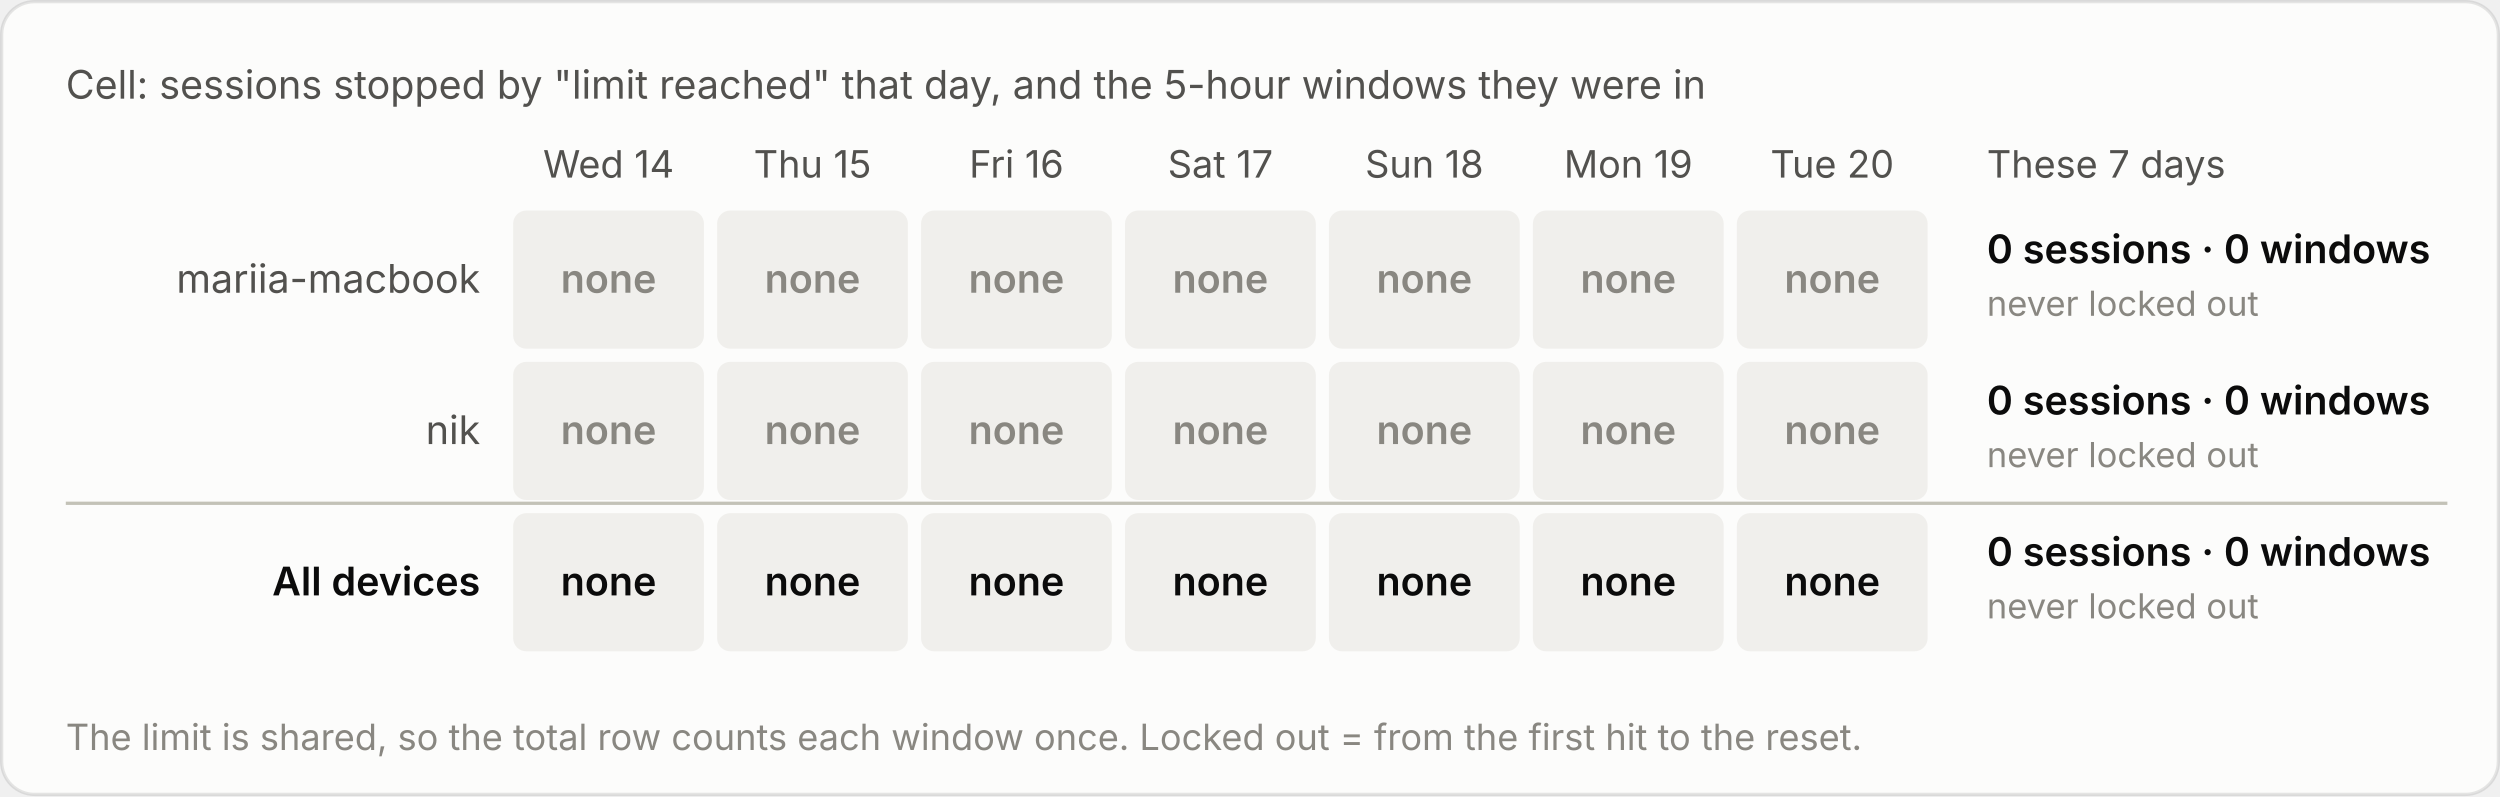
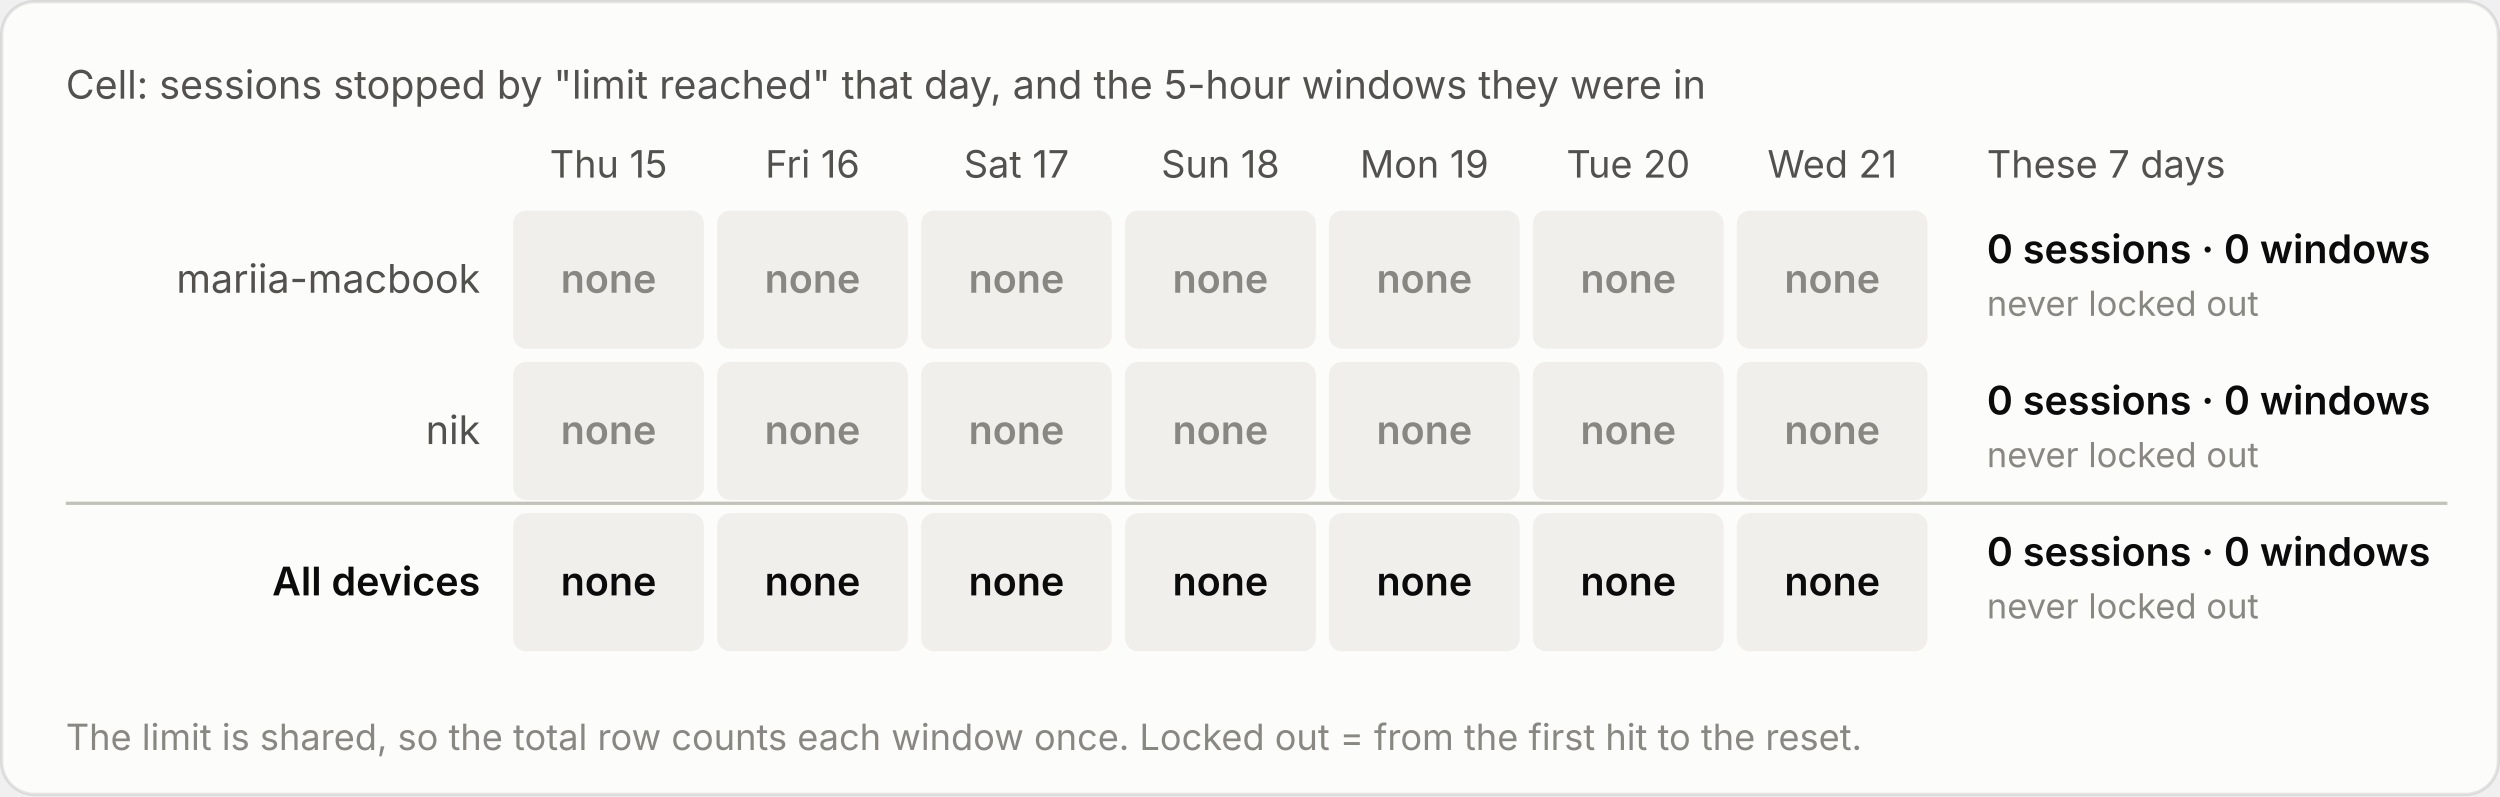
<svg xmlns="http://www.w3.org/2000/svg" viewBox="0 0 760 242" width="760" height="242" role="img" aria-label="Cell: sessions stopped by &quot;limit reached&quot; that day, and the 5-hour windows they were in">
  <style>text{font-family:system-ui,-apple-system,"Segoe UI",sans-serif;font-variant-numeric:tabular-nums}.bg{fill:#fcfcfb;stroke:rgba(11,11,11,.10)}.tp{fill:#0b0b0b}.ts{fill:#52514e}.tm{fill:#898781}.grid{stroke:#e1e0d9;stroke-width:1}.base{stroke:#c3c2b7;stroke-width:1}.so{fill:#b5b3ad}.lo{stroke:#b5b3ad}.qe{fill:#f0efec}.ring{stroke:#fcfcfb}.area{fill-opacity:.1}.s0{fill:#2a78d6}.l0{stroke:#2a78d6}.s1{fill:#eb6834}.l1{stroke:#eb6834}.s2{fill:#1baf7a}.l2{stroke:#1baf7a}.s3{fill:#eda100}.l3{stroke:#eda100}.s4{fill:#e87ba4}.l4{stroke:#e87ba4}.s5{fill:#008300}.l5{stroke:#008300}.s6{fill:#4a3aa7}.l6{stroke:#4a3aa7}.s7{fill:#e34948}.l7{stroke:#e34948}.q0{fill:#cde2fb}.q1{fill:#9ec5f4}.q2{fill:#6da7ec}.q3{fill:#3987e5}.q4{fill:#256abf}.q5{fill:#184f95}.q6{fill:#0d366b}.r0{fill:#f8d4d4}.r1{fill:#ec8f8f}.r2{fill:#c42f2f}.a0{fill:#fbe3e3}.a1{fill:#f5b8b8}.a2{fill:#ec8f8f}.a3{fill:#d65252}.a4{fill:#a82525}.tq0{fill:#0b0b0b}.tq1{fill:#0b0b0b}.tq2{fill:#0b0b0b}.tq3{fill:#ffffff}.tq4{fill:#ffffff}.tq5{fill:#ffffff}.tq6{fill:#ffffff}.tr0{fill:#0b0b0b}.tr1{fill:#0b0b0b}.tr2{fill:#ffffff}.ta0{fill:#0b0b0b}.ta1{fill:#0b0b0b}.ta2{fill:#0b0b0b}.ta3{fill:#ffffff}.ta4{fill:#ffffff}.tw{fill:#ffffff}@media (prefers-color-scheme:dark){.bg{fill:#1a1a19;stroke:rgba(255,255,255,.10)}.tp{fill:#fff}.ts{fill:#c3c2b7}.tm{fill:#898781}.grid{stroke:#2c2c2a}.base{stroke:#383835}.so{fill:#5c5b57}.lo{stroke:#5c5b57}.qe{fill:#262624}.ring{stroke:#1a1a19}.s0{fill:#3987e5}.l0{stroke:#3987e5}.s1{fill:#d95926}.l1{stroke:#d95926}.s2{fill:#199e70}.l2{stroke:#199e70}.s3{fill:#c98500}.l3{stroke:#c98500}.s4{fill:#d55181}.l4{stroke:#d55181}.s5{fill:#008300}.l5{stroke:#008300}.s6{fill:#9085e9}.l6{stroke:#9085e9}.s7{fill:#e66767}.l7{stroke:#e66767}.q0{fill:#16263a}.q1{fill:#123a66}.q2{fill:#184f95}.q3{fill:#256abf}.q4{fill:#3987e5}.q5{fill:#6da7ec}.q6{fill:#b7d3f6}.r0{fill:#4a2023}.r1{fill:#8c2c2f}.r2{fill:#e25555}.a0{fill:#3a1a1c}.a1{fill:#5e2427}.a2{fill:#8c2c2f}.a3{fill:#c43c3f}.a4{fill:#f07070}.tq0{fill:#ffffff}.tq1{fill:#ffffff}.tq2{fill:#ffffff}.tq3{fill:#ffffff}.tq4{fill:#ffffff}.tq5{fill:#0b0b0b}.tq6{fill:#0b0b0b}.tr0{fill:#ffffff}.tr1{fill:#ffffff}.tr2{fill:#ffffff}.ta0{fill:#ffffff}.ta1{fill:#ffffff}.ta2{fill:#ffffff}.ta3{fill:#ffffff}.ta4{fill:#0b0b0b}.tw{fill:#ffffff}}</style>
  <rect class="bg" x=".5" y=".5" width="759" height="241" rx="10" />
  <text class="ts" x="20" y="30" font-size="12">Cell: sessions stopped by "limit reached" that day, and the 5-hour windows they were in</text>
  <g transform="translate(0,-20)">
-     <text class="ts" x="185.0" y="74" font-size="11.5" text-anchor="middle">Wed 14</text>
-     <text class="ts" x="247.0" y="74" font-size="11.5" text-anchor="middle">Thu 15</text>
-     <text class="ts" x="309.0" y="74" font-size="11.5" text-anchor="middle">Fri 16</text>
-     <text class="ts" x="371.0" y="74" font-size="11.5" text-anchor="middle">Sat 17</text>
-     <text class="ts" x="433.0" y="74" font-size="11.5" text-anchor="middle">Sun 18</text>
-     <text class="ts" x="495.0" y="74" font-size="11.5" text-anchor="middle">Mon 19</text>
-     <text class="ts" x="557.0" y="74" font-size="11.5" text-anchor="middle">Tue 20</text>
+     <text class="ts" x="185.0" y="74" font-size="11.5" text-anchor="middle">Thu 15</text>
+     <text class="ts" x="247.0" y="74" font-size="11.5" text-anchor="middle">Fri 16</text>
+     <text class="ts" x="309.0" y="74" font-size="11.5" text-anchor="middle">Sat 17</text>
+     <text class="ts" x="371.0" y="74" font-size="11.5" text-anchor="middle">Sun 18</text>
+     <text class="ts" x="433.0" y="74" font-size="11.5" text-anchor="middle">Mon 19</text>
+     <text class="ts" x="495.0" y="74" font-size="11.5" text-anchor="middle">Tue 20</text>
+     <text class="ts" x="557.0" y="74" font-size="11.5" text-anchor="middle">Wed 21</text>
    <text class="ts" x="604" y="74" font-size="11.5">These 7 days</text>
    <text class="ts" x="146" y="109.0" font-size="12" text-anchor="end">mariia-macbook</text>
    <rect class="qe" x="156.0" y="84" width="58" height="42" rx="4" />
    <text class="tm" x="185.0" y="109.0" font-size="12" font-weight="600" text-anchor="middle">none</text>
    <rect class="qe" x="218.0" y="84" width="58" height="42" rx="4" />
    <text class="tm" x="247.0" y="109.0" font-size="12" font-weight="600" text-anchor="middle">none</text>
    <rect class="qe" x="280.0" y="84" width="58" height="42" rx="4" />
    <text class="tm" x="309.0" y="109.0" font-size="12" font-weight="600" text-anchor="middle">none</text>
    <rect class="qe" x="342.0" y="84" width="58" height="42" rx="4" />
    <text class="tm" x="371.0" y="109.0" font-size="12" font-weight="600" text-anchor="middle">none</text>
    <rect class="qe" x="404.0" y="84" width="58" height="42" rx="4" />
    <text class="tm" x="433.0" y="109.0" font-size="12" font-weight="600" text-anchor="middle">none</text>
    <rect class="qe" x="466.0" y="84" width="58" height="42" rx="4" />
    <text class="tm" x="495.0" y="109.0" font-size="12" font-weight="600" text-anchor="middle">none</text>
    <rect class="qe" x="528.0" y="84" width="58" height="42" rx="4" />
    <text class="tm" x="557.0" y="109.0" font-size="12" font-weight="600" text-anchor="middle">none</text>
    <text class="tp" x="604" y="100.0" font-size="12" font-weight="600">0 sessions · 0 windows</text>
    <text class="tm" x="604" y="116.0" font-size="10.5">never locked out</text>
    <text class="ts" x="146" y="155.0" font-size="12" text-anchor="end">nik</text>
    <rect class="qe" x="156.0" y="130" width="58" height="42" rx="4" />
    <text class="tm" x="185.0" y="155.0" font-size="12" font-weight="600" text-anchor="middle">none</text>
    <rect class="qe" x="218.0" y="130" width="58" height="42" rx="4" />
    <text class="tm" x="247.0" y="155.0" font-size="12" font-weight="600" text-anchor="middle">none</text>
    <rect class="qe" x="280.0" y="130" width="58" height="42" rx="4" />
    <text class="tm" x="309.0" y="155.0" font-size="12" font-weight="600" text-anchor="middle">none</text>
    <rect class="qe" x="342.0" y="130" width="58" height="42" rx="4" />
    <text class="tm" x="371.0" y="155.0" font-size="12" font-weight="600" text-anchor="middle">none</text>
    <rect class="qe" x="404.0" y="130" width="58" height="42" rx="4" />
    <text class="tm" x="433.0" y="155.0" font-size="12" font-weight="600" text-anchor="middle">none</text>
    <rect class="qe" x="466.0" y="130" width="58" height="42" rx="4" />
    <text class="tm" x="495.0" y="155.0" font-size="12" font-weight="600" text-anchor="middle">none</text>
    <rect class="qe" x="528.0" y="130" width="58" height="42" rx="4" />
    <text class="tm" x="557.0" y="155.0" font-size="12" font-weight="600" text-anchor="middle">none</text>
    <text class="tp" x="604" y="146.0" font-size="12" font-weight="600">0 sessions · 0 windows</text>
    <text class="tm" x="604" y="162.0" font-size="10.5">never locked out</text>
    <line class="base" x1="20" x2="744" y1="173" y2="173" />
    <text class="tp" x="146" y="201.0" font-size="12" text-anchor="end" font-weight="600">All devices</text>
    <rect class="qe" x="156.0" y="176" width="58" height="42" rx="4" />
    <text class="tp" x="185.0" y="201.0" font-size="12" font-weight="600" text-anchor="middle">none</text>
    <rect class="qe" x="218.0" y="176" width="58" height="42" rx="4" />
    <text class="tp" x="247.0" y="201.0" font-size="12" font-weight="600" text-anchor="middle">none</text>
    <rect class="qe" x="280.0" y="176" width="58" height="42" rx="4" />
    <text class="tp" x="309.0" y="201.0" font-size="12" font-weight="600" text-anchor="middle">none</text>
    <rect class="qe" x="342.0" y="176" width="58" height="42" rx="4" />
    <text class="tp" x="371.0" y="201.0" font-size="12" font-weight="600" text-anchor="middle">none</text>
    <rect class="qe" x="404.0" y="176" width="58" height="42" rx="4" />
    <text class="tp" x="433.0" y="201.0" font-size="12" font-weight="600" text-anchor="middle">none</text>
    <rect class="qe" x="466.0" y="176" width="58" height="42" rx="4" />
    <text class="tp" x="495.0" y="201.0" font-size="12" font-weight="600" text-anchor="middle">none</text>
    <rect class="qe" x="528.0" y="176" width="58" height="42" rx="4" />
    <text class="tp" x="557.0" y="201.0" font-size="12" font-weight="600" text-anchor="middle">none</text>
    <text class="tp" x="604" y="192.0" font-size="12" font-weight="600">0 sessions · 0 windows</text>
    <text class="tm" x="604" y="208.0" font-size="10.5">never locked out</text>
    <text class="tm" x="20" y="248" font-size="11">The limit is shared, so the total row counts each window once. Locked out = from the first hit to the reset.</text>
  </g>
</svg>
